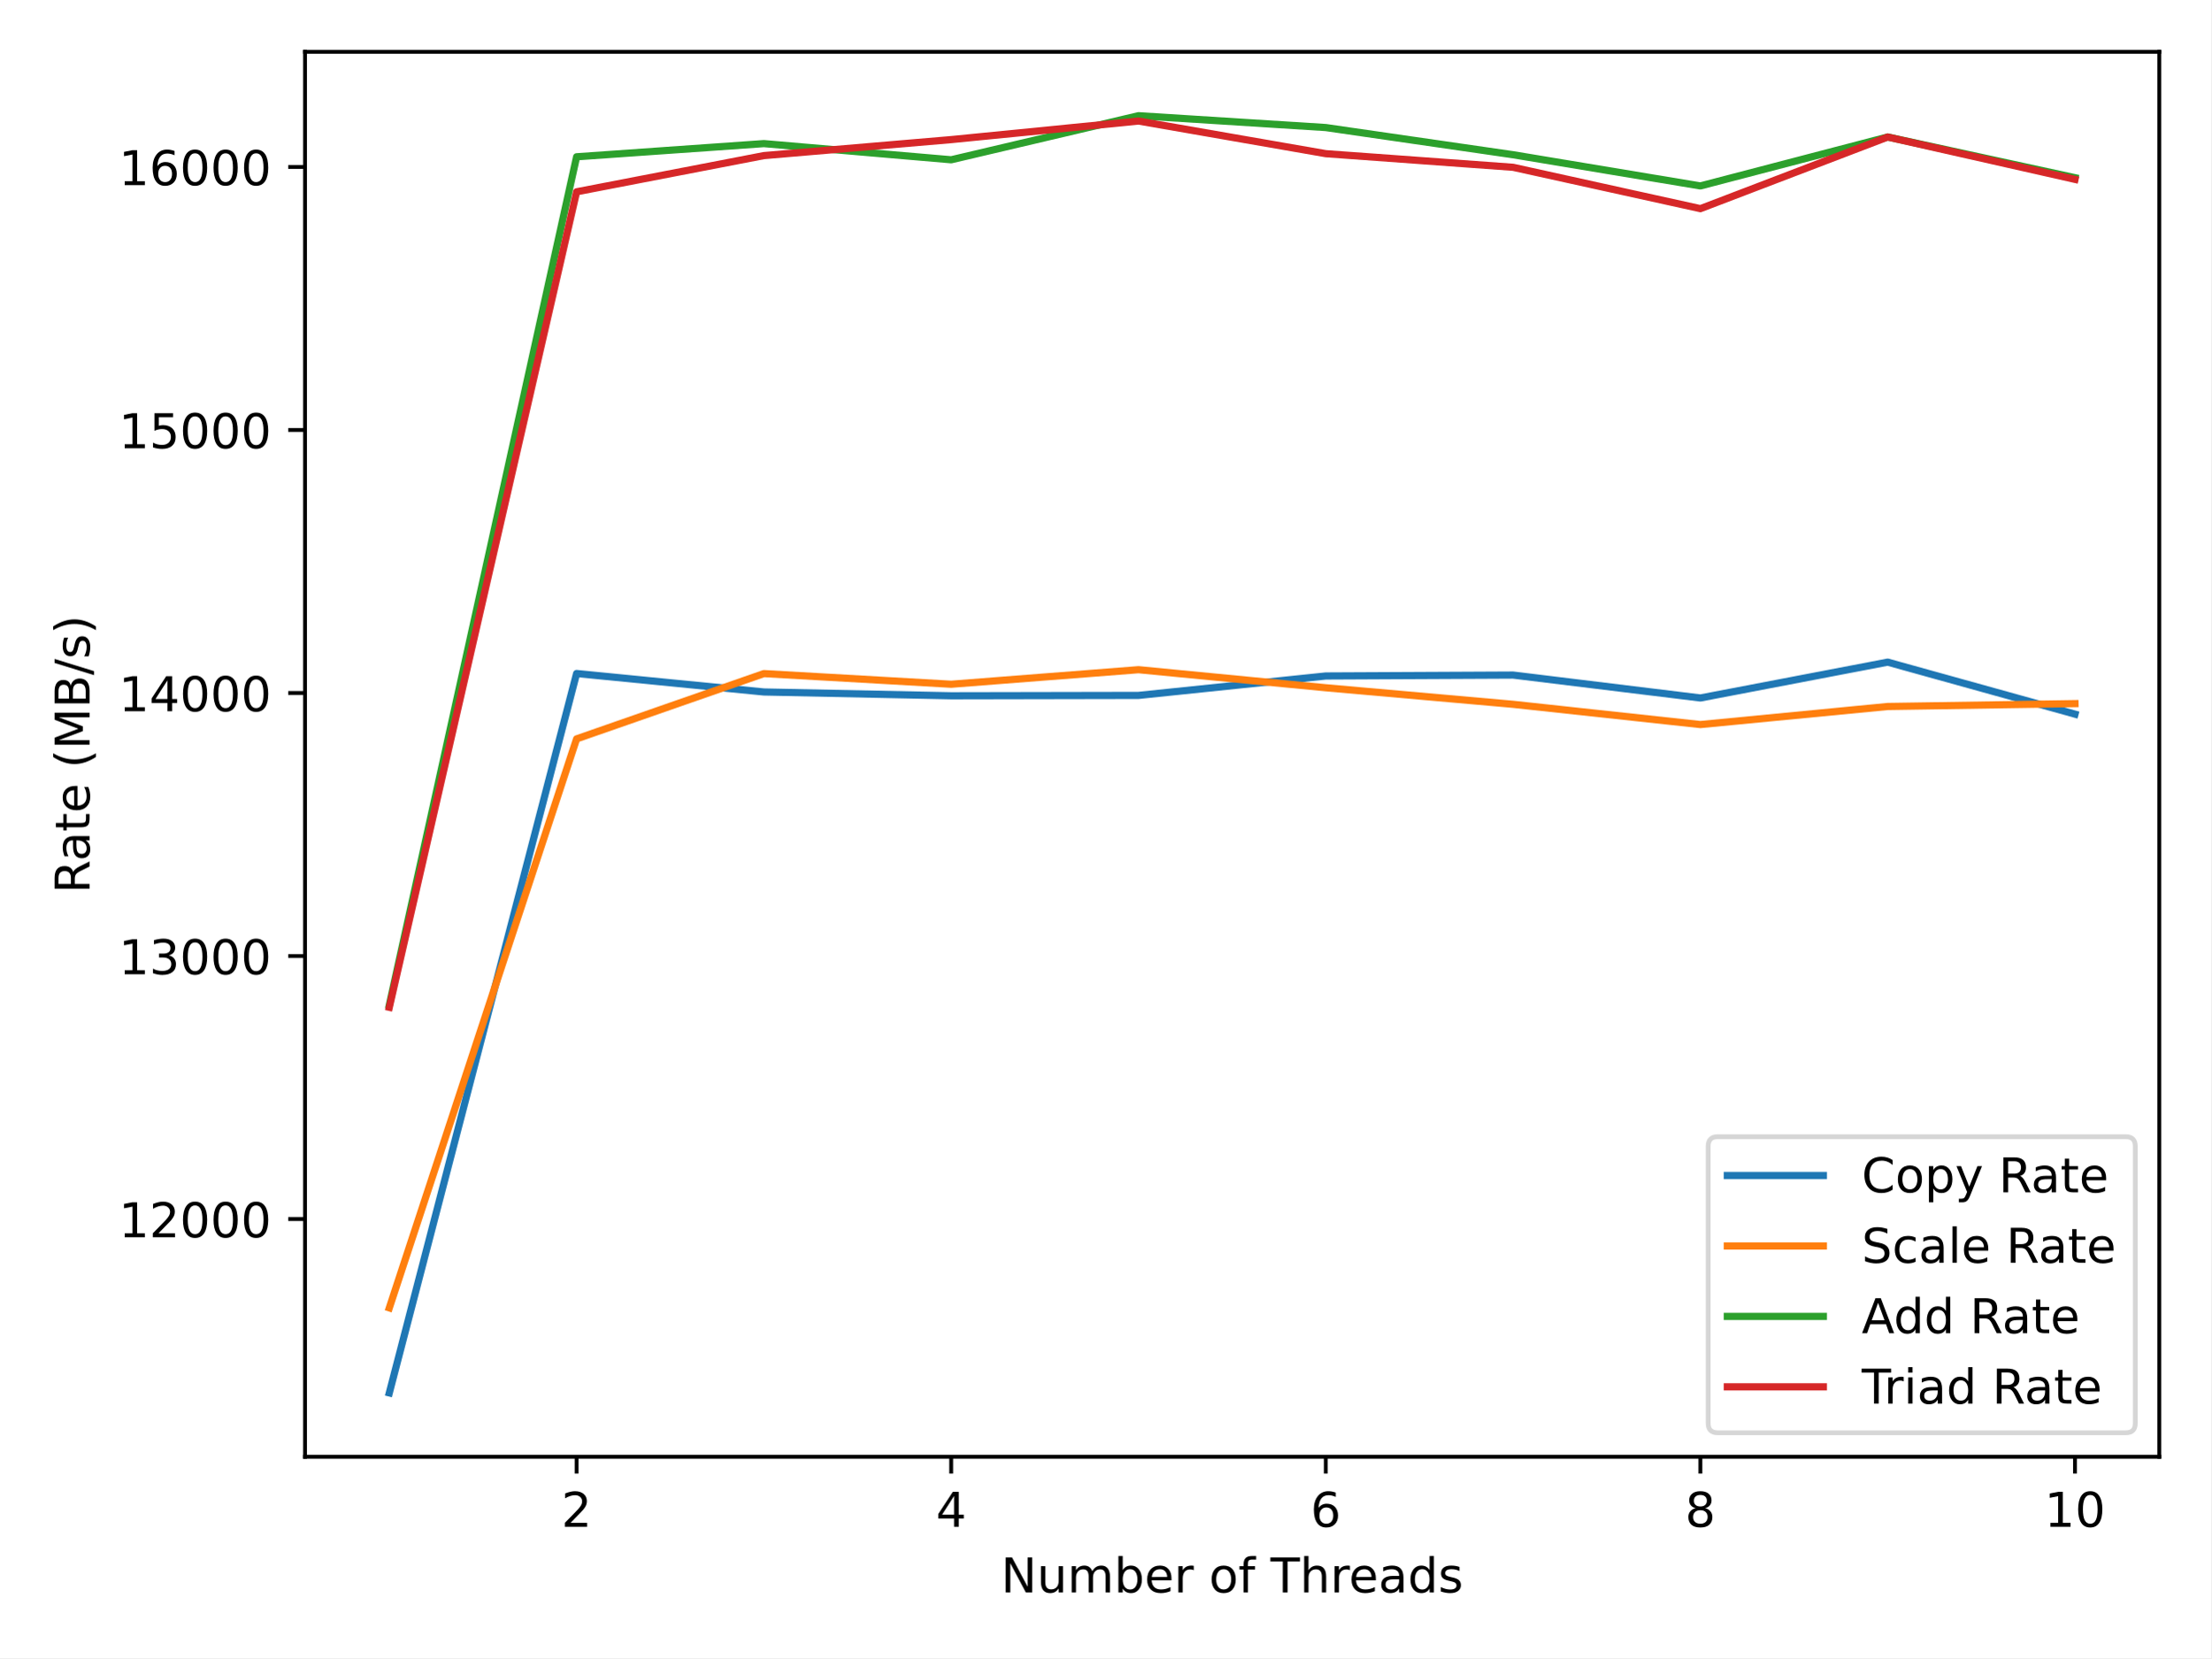
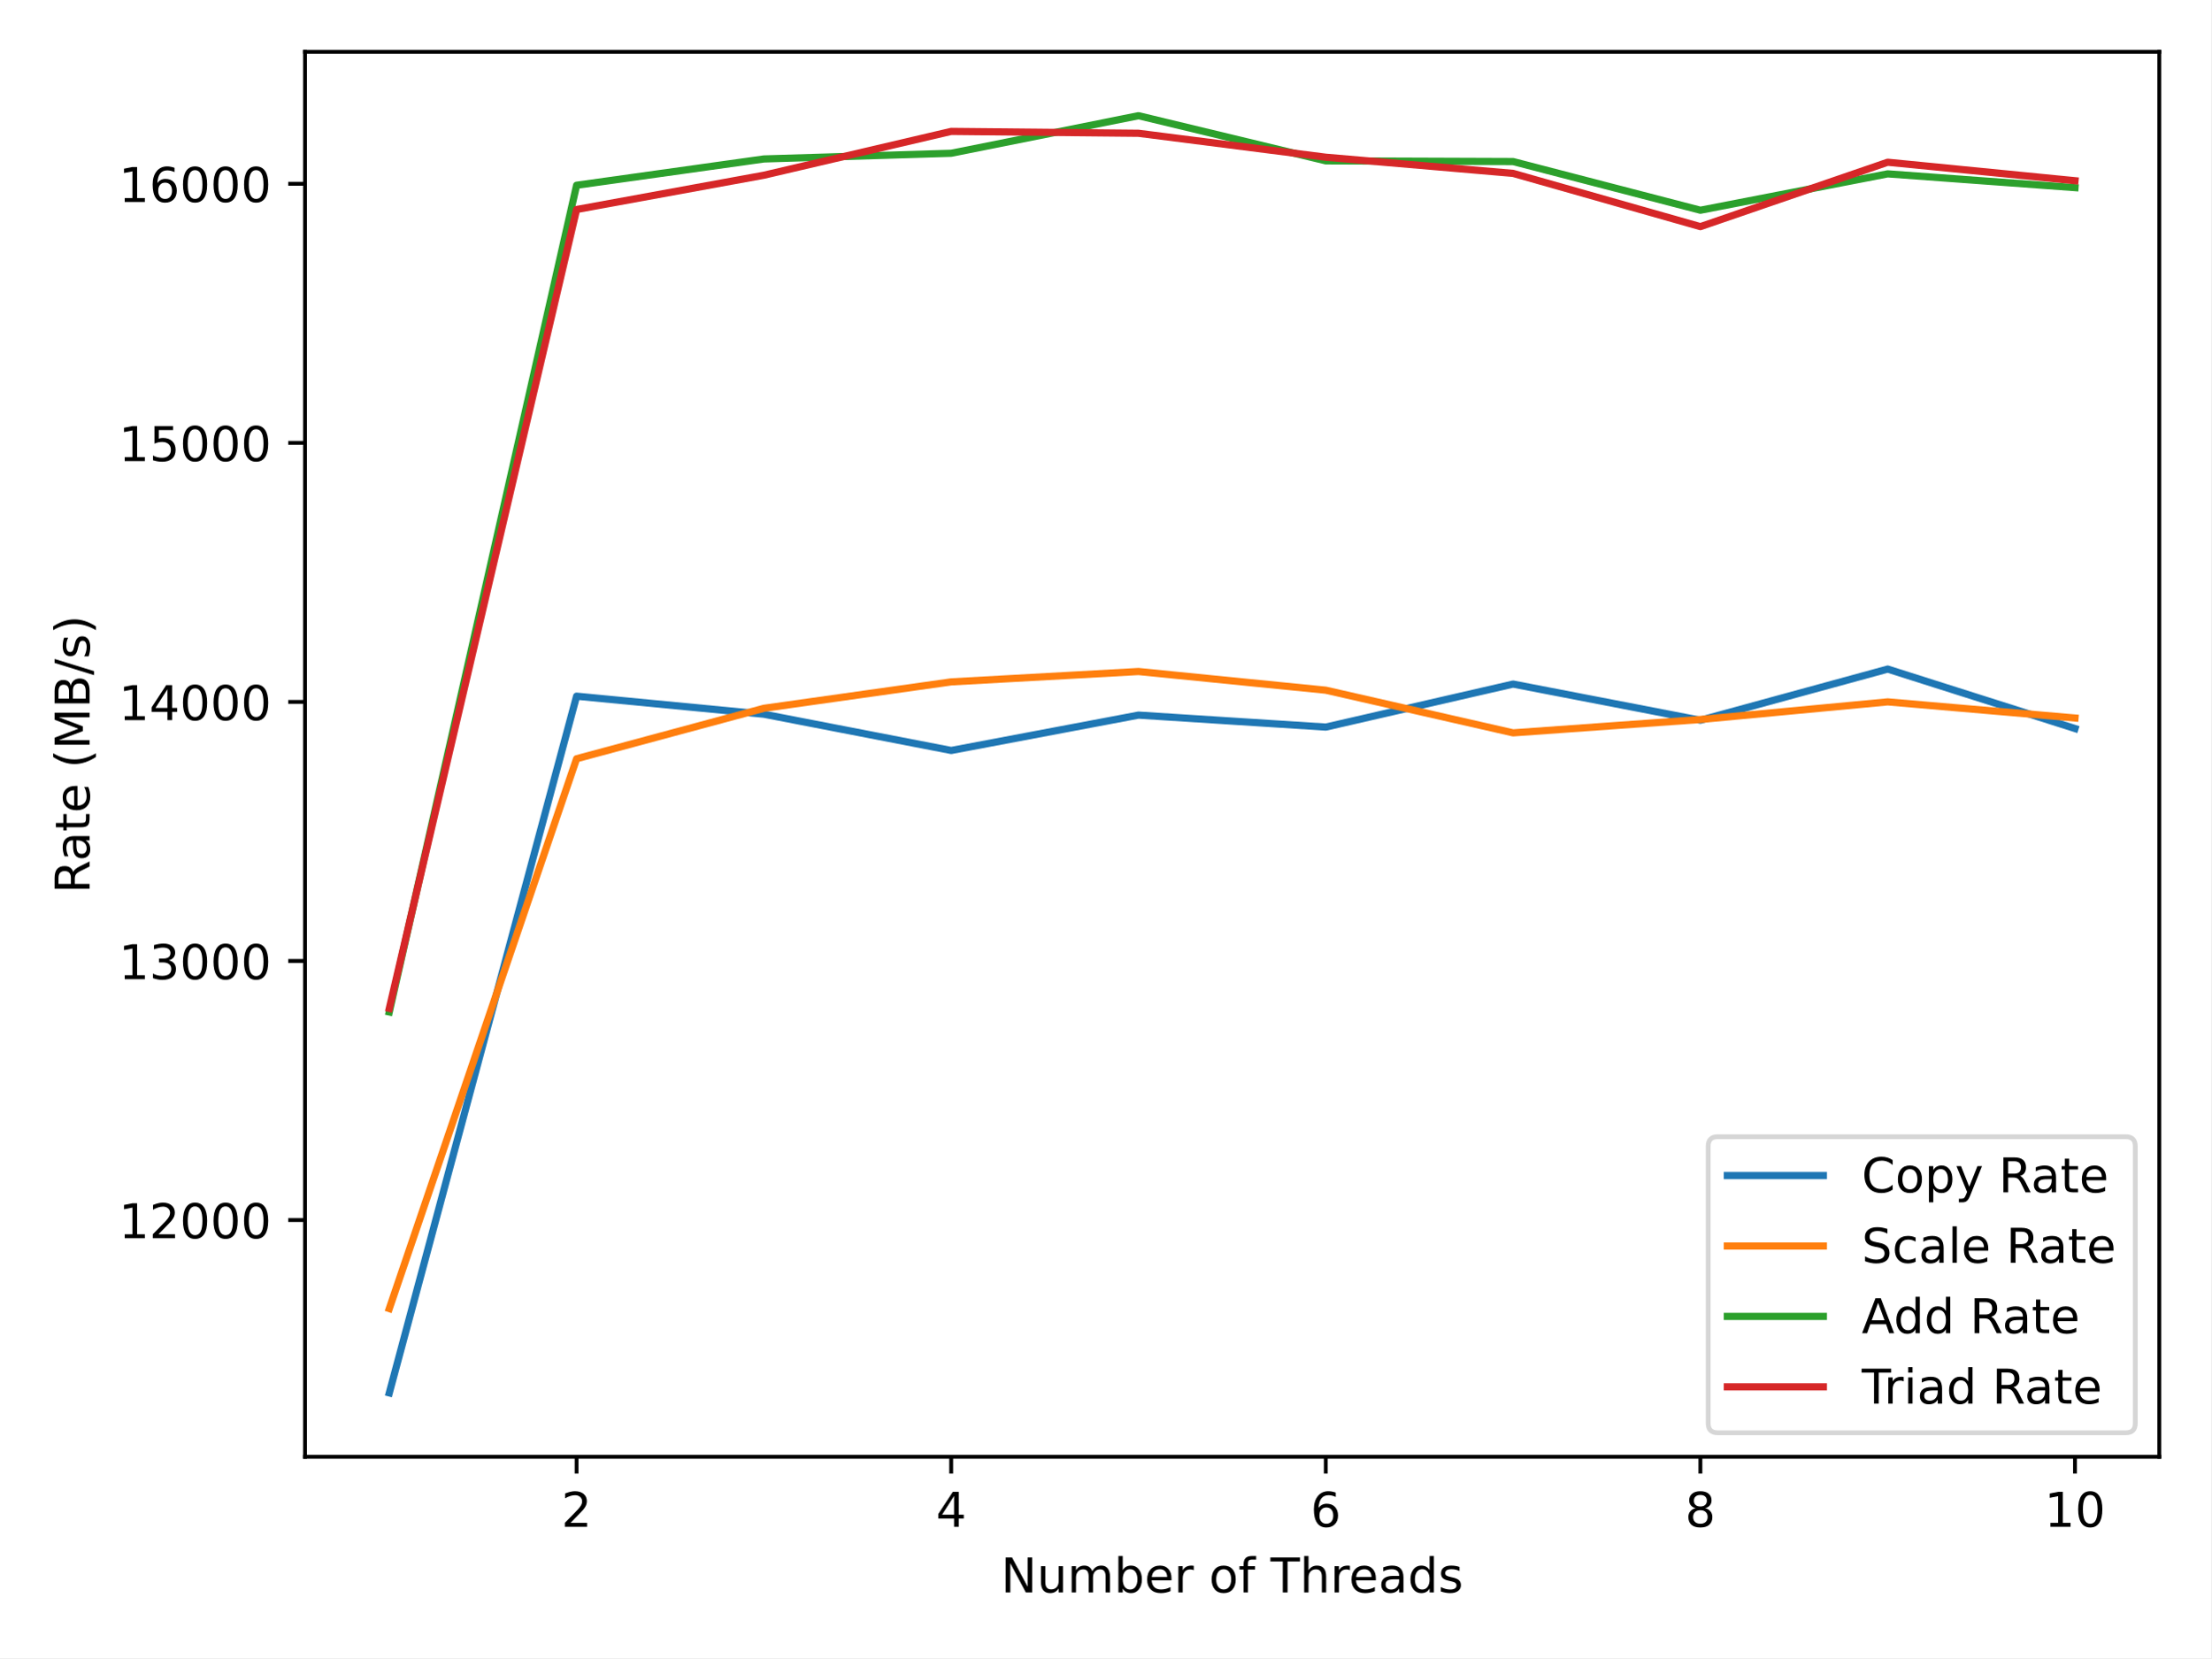
<svg xmlns="http://www.w3.org/2000/svg" xmlns:xlink="http://www.w3.org/1999/xlink" height="345.6pt" version="1.1" viewBox="0 0 460.8 345.6" width="460.8pt">
  <defs>
    <style type="text/css">*{stroke-linecap:butt;stroke-linejoin:round;}</style>
  </defs>
  <g id="figure_1">
    <g id="patch_1">
      <path d="M 0 345.6  L 460.8 345.6  L 460.8 0  L 0 0  z " style="fill:#ffffff;" />
    </g>
    <g id="axes_1">
      <g id="patch_2">
        <path d="M 63.56 303.64  L 450 303.64  L 450 10.8  L 63.56 10.8  z " style="fill:#ffffff;" />
      </g>
      <g id="matplotlib.axis_1">
        <g id="xtick_1">
          <g id="line2d_1">
            <defs>
-               <path d="M 0 0  L 0 3.5  " id="m9f5861e123" style="stroke:#000000;stroke-width:0.8;" />
-             </defs>
-             <g>
-               <use style="stroke:#000000;stroke-width:0.8;" x="120.16" xlink:href="#m9f5861e123" y="303.64" />
+               <path d="M 0 0  L 0 3.5  " id="maad7ff7061" style="stroke:#000000;stroke-width:0.8;" />
+             </defs>
+             <g>
+               <use style="stroke:#000000;stroke-width:0.8;" x="120.16" xlink:href="#maad7ff7061" y="303.64" />
            </g>
          </g>
          <g id="text_1">
            <g transform="translate(116.9785 318.2384)scale(0.1 -0.1)">
              <defs>
                <path d="M 19.188 8.297  L 53.609 8.297  L 53.609 0  L 7.328 0  L 7.328 8.297  Q 12.938 14.109 22.625 23.891  Q 32.328 33.688 34.812 36.531  Q 39.547 41.844 41.422 45.531  Q 43.312 49.219 43.312 52.781  Q 43.312 58.594 39.234 62.25  Q 35.156 65.922 28.609 65.922  Q 23.969 65.922 18.812 64.312  Q 13.672 62.703 7.812 59.422  L 7.812 69.391  Q 13.766 71.781 18.938 73  Q 24.125 74.219 28.422 74.219  Q 39.75 74.219 46.484 68.547  Q 53.219 62.891 53.219 53.422  Q 53.219 48.922 51.531 44.891  Q 49.859 40.875 45.406 35.406  Q 44.188 33.984 37.641 27.219  Q 31.109 20.453 19.188 8.297  z " id="DejaVuSans-50" />
              </defs>
              <use xlink:href="#DejaVuSans-50" />
            </g>
          </g>
        </g>
        <g id="xtick_2">
          <g id="line2d_2">
            <g>
-               <use style="stroke:#000000;stroke-width:0.8;" x="198.228" xlink:href="#m9f5861e123" y="303.64" />
+               <use style="stroke:#000000;stroke-width:0.8;" x="198.228" xlink:href="#maad7ff7061" y="303.64" />
            </g>
          </g>
          <g id="text_2">
            <g transform="translate(195.0472 318.2384)scale(0.1 -0.1)">
              <defs>
                <path d="M 37.797 64.312  L 12.891 25.391  L 37.797 25.391  z M 35.203 72.906  L 47.609 72.906  L 47.609 25.391  L 58.016 25.391  L 58.016 17.188  L 47.609 17.188  L 47.609 0  L 37.797 0  L 37.797 17.188  L 4.891 17.188  L 4.891 26.703  z " id="DejaVuSans-52" />
              </defs>
              <use xlink:href="#DejaVuSans-52" />
            </g>
          </g>
        </g>
        <g id="xtick_3">
          <g id="line2d_3">
            <g>
-               <use style="stroke:#000000;stroke-width:0.8;" x="276.297" xlink:href="#m9f5861e123" y="303.64" />
+               <use style="stroke:#000000;stroke-width:0.8;" x="276.297" xlink:href="#maad7ff7061" y="303.64" />
            </g>
          </g>
          <g id="text_3">
            <g transform="translate(273.1159 318.2384)scale(0.1 -0.1)">
              <defs>
                <path d="M 33.016 40.375  Q 26.375 40.375 22.484 35.828  Q 18.609 31.297 18.609 23.391  Q 18.609 15.531 22.484 10.953  Q 26.375 6.391 33.016 6.391  Q 39.656 6.391 43.531 10.953  Q 47.406 15.531 47.406 23.391  Q 47.406 31.297 43.531 35.828  Q 39.656 40.375 33.016 40.375  z M 52.594 71.297  L 52.594 62.312  Q 48.875 64.062 45.094 64.984  Q 41.312 65.922 37.594 65.922  Q 27.828 65.922 22.672 59.328  Q 17.531 52.734 16.797 39.406  Q 19.672 43.656 24.016 45.922  Q 28.375 48.188 33.594 48.188  Q 44.578 48.188 50.953 41.516  Q 57.328 34.859 57.328 23.391  Q 57.328 12.156 50.688 5.359  Q 44.047 -1.422 33.016 -1.422  Q 20.359 -1.422 13.672 8.266  Q 6.984 17.969 6.984 36.375  Q 6.984 53.656 15.188 63.938  Q 23.391 74.219 37.203 74.219  Q 40.922 74.219 44.703 73.484  Q 48.484 72.75 52.594 71.297  z " id="DejaVuSans-54" />
              </defs>
              <use xlink:href="#DejaVuSans-54" />
            </g>
          </g>
        </g>
        <g id="xtick_4">
          <g id="line2d_4">
            <g>
-               <use style="stroke:#000000;stroke-width:0.8;" x="354.366" xlink:href="#m9f5861e123" y="303.64" />
+               <use style="stroke:#000000;stroke-width:0.8;" x="354.366" xlink:href="#maad7ff7061" y="303.64" />
            </g>
          </g>
          <g id="text_4">
            <g transform="translate(351.1846 318.2384)scale(0.1 -0.1)">
              <defs>
                <path d="M 31.781 34.625  Q 24.75 34.625 20.719 30.859  Q 16.703 27.094 16.703 20.516  Q 16.703 13.922 20.719 10.156  Q 24.75 6.391 31.781 6.391  Q 38.812 6.391 42.859 10.172  Q 46.922 13.969 46.922 20.516  Q 46.922 27.094 42.891 30.859  Q 38.875 34.625 31.781 34.625  z M 21.922 38.812  Q 15.578 40.375 12.031 44.719  Q 8.5 49.078 8.5 55.328  Q 8.5 64.062 14.719 69.141  Q 20.953 74.219 31.781 74.219  Q 42.672 74.219 48.875 69.141  Q 55.078 64.062 55.078 55.328  Q 55.078 49.078 51.531 44.719  Q 48 40.375 41.703 38.812  Q 48.828 37.156 52.797 32.312  Q 56.781 27.484 56.781 20.516  Q 56.781 9.906 50.312 4.234  Q 43.844 -1.422 31.781 -1.422  Q 19.734 -1.422 13.25 4.234  Q 6.781 9.906 6.781 20.516  Q 6.781 27.484 10.781 32.312  Q 14.797 37.156 21.922 38.812  z M 18.312 54.391  Q 18.312 48.734 21.844 45.562  Q 25.391 42.391 31.781 42.391  Q 38.141 42.391 41.719 45.562  Q 45.312 48.734 45.312 54.391  Q 45.312 60.062 41.719 63.234  Q 38.141 66.406 31.781 66.406  Q 25.391 66.406 21.844 63.234  Q 18.312 60.062 18.312 54.391  z " id="DejaVuSans-56" />
              </defs>
              <use xlink:href="#DejaVuSans-56" />
            </g>
          </g>
        </g>
        <g id="xtick_5">
          <g id="line2d_5">
            <g>
-               <use style="stroke:#000000;stroke-width:0.8;" x="432.435" xlink:href="#m9f5861e123" y="303.64" />
+               <use style="stroke:#000000;stroke-width:0.8;" x="432.435" xlink:href="#maad7ff7061" y="303.64" />
            </g>
          </g>
          <g id="text_5">
            <g transform="translate(426.072 318.2384)scale(0.1 -0.1)">
              <defs>
                <path d="M 12.406 8.297  L 28.516 8.297  L 28.516 63.922  L 10.984 60.406  L 10.984 69.391  L 28.422 72.906  L 38.281 72.906  L 38.281 8.297  L 54.391 8.297  L 54.391 0  L 12.406 0  z " id="DejaVuSans-49" />
                <path d="M 31.781 66.406  Q 24.172 66.406 20.328 58.906  Q 16.5 51.422 16.5 36.375  Q 16.5 21.391 20.328 13.891  Q 24.172 6.391 31.781 6.391  Q 39.453 6.391 43.281 13.891  Q 47.125 21.391 47.125 36.375  Q 47.125 51.422 43.281 58.906  Q 39.453 66.406 31.781 66.406  z M 31.781 74.219  Q 44.047 74.219 50.516 64.516  Q 56.984 54.828 56.984 36.375  Q 56.984 17.969 50.516 8.266  Q 44.047 -1.422 31.781 -1.422  Q 19.531 -1.422 13.062 8.266  Q 6.594 17.969 6.594 36.375  Q 6.594 54.828 13.062 64.516  Q 19.531 74.219 31.781 74.219  z " id="DejaVuSans-48" />
              </defs>
              <use xlink:href="#DejaVuSans-49" />
              <use x="63.623" xlink:href="#DejaVuSans-48" />
            </g>
          </g>
        </g>
        <g id="text_6">
          <g transform="translate(208.6113 331.9166)scale(0.1 -0.1)">
            <defs>
              <path d="M 9.812 72.906  L 23.094 72.906  L 55.422 11.922  L 55.422 72.906  L 64.984 72.906  L 64.984 0  L 51.703 0  L 19.391 60.984  L 19.391 0  L 9.812 0  z " id="DejaVuSans-78" />
              <path d="M 8.5 21.578  L 8.5 54.688  L 17.484 54.688  L 17.484 21.922  Q 17.484 14.156 20.5 10.266  Q 23.531 6.391 29.594 6.391  Q 36.859 6.391 41.078 11.031  Q 45.312 15.672 45.312 23.688  L 45.312 54.688  L 54.297 54.688  L 54.297 0  L 45.312 0  L 45.312 8.406  Q 42.047 3.422 37.719 1  Q 33.406 -1.422 27.688 -1.422  Q 18.266 -1.422 13.375 4.438  Q 8.5 10.297 8.5 21.578  z M 31.109 56  z " id="DejaVuSans-117" />
              <path d="M 52 44.188  Q 55.375 50.25 60.062 53.125  Q 64.75 56 71.094 56  Q 79.641 56 84.281 50.016  Q 88.922 44.047 88.922 33.016  L 88.922 0  L 79.891 0  L 79.891 32.719  Q 79.891 40.578 77.094 44.375  Q 74.312 48.188 68.609 48.188  Q 61.625 48.188 57.562 43.547  Q 53.516 38.922 53.516 30.906  L 53.516 0  L 44.484 0  L 44.484 32.719  Q 44.484 40.625 41.703 44.406  Q 38.922 48.188 33.109 48.188  Q 26.219 48.188 22.156 43.531  Q 18.109 38.875 18.109 30.906  L 18.109 0  L 9.078 0  L 9.078 54.688  L 18.109 54.688  L 18.109 46.188  Q 21.188 51.219 25.484 53.609  Q 29.781 56 35.688 56  Q 41.656 56 45.828 52.969  Q 50 49.953 52 44.188  z " id="DejaVuSans-109" />
              <path d="M 48.688 27.297  Q 48.688 37.203 44.609 42.844  Q 40.531 48.484 33.406 48.484  Q 26.266 48.484 22.188 42.844  Q 18.109 37.203 18.109 27.297  Q 18.109 17.391 22.188 11.75  Q 26.266 6.109 33.406 6.109  Q 40.531 6.109 44.609 11.75  Q 48.688 17.391 48.688 27.297  z M 18.109 46.391  Q 20.953 51.266 25.266 53.625  Q 29.594 56 35.594 56  Q 45.562 56 51.781 48.094  Q 58.016 40.188 58.016 27.297  Q 58.016 14.406 51.781 6.484  Q 45.562 -1.422 35.594 -1.422  Q 29.594 -1.422 25.266 0.953  Q 20.953 3.328 18.109 8.203  L 18.109 0  L 9.078 0  L 9.078 75.984  L 18.109 75.984  z " id="DejaVuSans-98" />
              <path d="M 56.203 29.594  L 56.203 25.203  L 14.891 25.203  Q 15.484 15.922 20.484 11.062  Q 25.484 6.203 34.422 6.203  Q 39.594 6.203 44.453 7.469  Q 49.312 8.734 54.109 11.281  L 54.109 2.781  Q 49.266 0.734 44.188 -0.344  Q 39.109 -1.422 33.891 -1.422  Q 20.797 -1.422 13.156 6.188  Q 5.516 13.812 5.516 26.812  Q 5.516 40.234 12.766 48.109  Q 20.016 56 32.328 56  Q 43.359 56 49.781 48.891  Q 56.203 41.797 56.203 29.594  z M 47.219 32.234  Q 47.125 39.594 43.094 43.984  Q 39.062 48.391 32.422 48.391  Q 24.906 48.391 20.391 44.141  Q 15.875 39.891 15.188 32.172  z " id="DejaVuSans-101" />
              <path d="M 41.109 46.297  Q 39.594 47.172 37.812 47.578  Q 36.031 48 33.891 48  Q 26.266 48 22.188 43.047  Q 18.109 38.094 18.109 28.812  L 18.109 0  L 9.078 0  L 9.078 54.688  L 18.109 54.688  L 18.109 46.188  Q 20.953 51.172 25.484 53.578  Q 30.031 56 36.531 56  Q 37.453 56 38.578 55.875  Q 39.703 55.766 41.062 55.516  z " id="DejaVuSans-114" />
              <path id="DejaVuSans-32" />
              <path d="M 30.609 48.391  Q 23.391 48.391 19.188 42.75  Q 14.984 37.109 14.984 27.297  Q 14.984 17.484 19.156 11.844  Q 23.344 6.203 30.609 6.203  Q 37.797 6.203 41.984 11.859  Q 46.188 17.531 46.188 27.297  Q 46.188 37.016 41.984 42.703  Q 37.797 48.391 30.609 48.391  z M 30.609 56  Q 42.328 56 49.016 48.375  Q 55.719 40.766 55.719 27.297  Q 55.719 13.875 49.016 6.219  Q 42.328 -1.422 30.609 -1.422  Q 18.844 -1.422 12.172 6.219  Q 5.516 13.875 5.516 27.297  Q 5.516 40.766 12.172 48.375  Q 18.844 56 30.609 56  z " id="DejaVuSans-111" />
              <path d="M 37.109 75.984  L 37.109 68.5  L 28.516 68.5  Q 23.688 68.5 21.797 66.547  Q 19.922 64.594 19.922 59.516  L 19.922 54.688  L 34.719 54.688  L 34.719 47.703  L 19.922 47.703  L 19.922 0  L 10.891 0  L 10.891 47.703  L 2.297 47.703  L 2.297 54.688  L 10.891 54.688  L 10.891 58.5  Q 10.891 67.625 15.141 71.797  Q 19.391 75.984 28.609 75.984  z " id="DejaVuSans-102" />
              <path d="M -0.297 72.906  L 61.375 72.906  L 61.375 64.594  L 35.5 64.594  L 35.5 0  L 25.594 0  L 25.594 64.594  L -0.297 64.594  z " id="DejaVuSans-84" />
              <path d="M 54.891 33.016  L 54.891 0  L 45.906 0  L 45.906 32.719  Q 45.906 40.484 42.875 44.328  Q 39.844 48.188 33.797 48.188  Q 26.516 48.188 22.312 43.547  Q 18.109 38.922 18.109 30.906  L 18.109 0  L 9.078 0  L 9.078 75.984  L 18.109 75.984  L 18.109 46.188  Q 21.344 51.125 25.703 53.562  Q 30.078 56 35.797 56  Q 45.219 56 50.047 50.172  Q 54.891 44.344 54.891 33.016  z " id="DejaVuSans-104" />
              <path d="M 34.281 27.484  Q 23.391 27.484 19.188 25  Q 14.984 22.516 14.984 16.5  Q 14.984 11.719 18.141 8.906  Q 21.297 6.109 26.703 6.109  Q 34.188 6.109 38.703 11.406  Q 43.219 16.703 43.219 25.484  L 43.219 27.484  z M 52.203 31.203  L 52.203 0  L 43.219 0  L 43.219 8.297  Q 40.141 3.328 35.547 0.953  Q 30.953 -1.422 24.312 -1.422  Q 15.922 -1.422 10.953 3.297  Q 6 8.016 6 15.922  Q 6 25.141 12.172 29.828  Q 18.359 34.516 30.609 34.516  L 43.219 34.516  L 43.219 35.406  Q 43.219 41.609 39.141 45  Q 35.062 48.391 27.688 48.391  Q 23 48.391 18.547 47.266  Q 14.109 46.141 10.016 43.891  L 10.016 52.203  Q 14.938 54.109 19.578 55.047  Q 24.219 56 28.609 56  Q 40.484 56 46.344 49.844  Q 52.203 43.703 52.203 31.203  z " id="DejaVuSans-97" />
              <path d="M 45.406 46.391  L 45.406 75.984  L 54.391 75.984  L 54.391 0  L 45.406 0  L 45.406 8.203  Q 42.578 3.328 38.25 0.953  Q 33.938 -1.422 27.875 -1.422  Q 17.969 -1.422 11.734 6.484  Q 5.516 14.406 5.516 27.297  Q 5.516 40.188 11.734 48.094  Q 17.969 56 27.875 56  Q 33.938 56 38.25 53.625  Q 42.578 51.266 45.406 46.391  z M 14.797 27.297  Q 14.797 17.391 18.875 11.75  Q 22.953 6.109 30.078 6.109  Q 37.203 6.109 41.297 11.75  Q 45.406 17.391 45.406 27.297  Q 45.406 37.203 41.297 42.844  Q 37.203 48.484 30.078 48.484  Q 22.953 48.484 18.875 42.844  Q 14.797 37.203 14.797 27.297  z " id="DejaVuSans-100" />
              <path d="M 44.281 53.078  L 44.281 44.578  Q 40.484 46.531 36.375 47.5  Q 32.281 48.484 27.875 48.484  Q 21.188 48.484 17.844 46.438  Q 14.5 44.391 14.5 40.281  Q 14.5 37.156 16.891 35.375  Q 19.281 33.594 26.516 31.984  L 29.594 31.297  Q 39.156 29.25 43.188 25.516  Q 47.219 21.781 47.219 15.094  Q 47.219 7.469 41.188 3.016  Q 35.156 -1.422 24.609 -1.422  Q 20.219 -1.422 15.453 -0.562  Q 10.688 0.297 5.422 2  L 5.422 11.281  Q 10.406 8.688 15.234 7.391  Q 20.062 6.109 24.812 6.109  Q 31.156 6.109 34.562 8.281  Q 37.984 10.453 37.984 14.406  Q 37.984 18.062 35.516 20.016  Q 33.062 21.969 24.703 23.781  L 21.578 24.516  Q 13.234 26.266 9.516 29.906  Q 5.812 33.547 5.812 39.891  Q 5.812 47.609 11.281 51.797  Q 16.75 56 26.812 56  Q 31.781 56 36.172 55.266  Q 40.578 54.547 44.281 53.078  z " id="DejaVuSans-115" />
            </defs>
            <use xlink:href="#DejaVuSans-78" />
            <use x="74.805" xlink:href="#DejaVuSans-117" />
            <use x="138.184" xlink:href="#DejaVuSans-109" />
            <use x="235.596" xlink:href="#DejaVuSans-98" />
            <use x="299.072" xlink:href="#DejaVuSans-101" />
            <use x="360.596" xlink:href="#DejaVuSans-114" />
            <use x="401.709" xlink:href="#DejaVuSans-32" />
            <use x="433.496" xlink:href="#DejaVuSans-111" />
            <use x="494.678" xlink:href="#DejaVuSans-102" />
            <use x="529.883" xlink:href="#DejaVuSans-32" />
            <use x="561.67" xlink:href="#DejaVuSans-84" />
            <use x="622.754" xlink:href="#DejaVuSans-104" />
            <use x="686.133" xlink:href="#DejaVuSans-114" />
            <use x="724.996" xlink:href="#DejaVuSans-101" />
            <use x="786.52" xlink:href="#DejaVuSans-97" />
            <use x="847.799" xlink:href="#DejaVuSans-100" />
            <use x="911.275" xlink:href="#DejaVuSans-115" />
          </g>
        </g>
      </g>
      <g id="matplotlib.axis_2">
        <g id="ytick_1">
          <g id="line2d_6">
            <defs>
-               <path d="M 0 0  L -3.5 0  " id="ma43a670fa4" style="stroke:#000000;stroke-width:0.8;" />
-             </defs>
-             <g>
-               <use style="stroke:#000000;stroke-width:0.8;" x="63.56" xlink:href="#ma43a670fa4" y="254.09" />
+               <path d="M 0 0  L -3.5 0  " id="mb2a6013c27" style="stroke:#000000;stroke-width:0.8;" />
+             </defs>
+             <g>
+               <use style="stroke:#000000;stroke-width:0.8;" x="63.56" xlink:href="#mb2a6013c27" y="254.291" />
            </g>
          </g>
          <g id="text_7">
-             <g transform="translate(24.7475 257.8891)scale(0.1 -0.1)">
+             <g transform="translate(24.7475 258.0904)scale(0.1 -0.1)">
              <use xlink:href="#DejaVuSans-49" />
              <use x="63.623" xlink:href="#DejaVuSans-50" />
              <use x="127.246" xlink:href="#DejaVuSans-48" />
              <use x="190.869" xlink:href="#DejaVuSans-48" />
              <use x="254.492" xlink:href="#DejaVuSans-48" />
            </g>
          </g>
        </g>
        <g id="ytick_2">
          <g id="line2d_7">
            <g>
-               <use style="stroke:#000000;stroke-width:0.8;" x="63.56" xlink:href="#ma43a670fa4" y="199.265" />
+               <use style="stroke:#000000;stroke-width:0.8;" x="63.56" xlink:href="#mb2a6013c27" y="200.294" />
            </g>
          </g>
          <g id="text_8">
-             <g transform="translate(24.7475 203.0643)scale(0.1 -0.1)">
+             <g transform="translate(24.7475 204.093)scale(0.1 -0.1)">
              <defs>
                <path d="M 40.578 39.312  Q 47.656 37.797 51.625 33  Q 55.609 28.219 55.609 21.188  Q 55.609 10.406 48.188 4.484  Q 40.766 -1.422 27.094 -1.422  Q 22.516 -1.422 17.656 -0.516  Q 12.797 0.391 7.625 2.203  L 7.625 11.719  Q 11.719 9.328 16.594 8.109  Q 21.484 6.891 26.812 6.891  Q 36.078 6.891 40.938 10.547  Q 45.797 14.203 45.797 21.188  Q 45.797 27.641 41.281 31.266  Q 36.766 34.906 28.719 34.906  L 20.219 34.906  L 20.219 43.016  L 29.109 43.016  Q 36.375 43.016 40.234 45.922  Q 44.094 48.828 44.094 54.297  Q 44.094 59.906 40.109 62.906  Q 36.141 65.922 28.719 65.922  Q 24.656 65.922 20.016 65.031  Q 15.375 64.156 9.812 62.312  L 9.812 71.094  Q 15.438 72.656 20.344 73.438  Q 25.25 74.219 29.594 74.219  Q 40.828 74.219 47.359 69.109  Q 53.906 64.016 53.906 55.328  Q 53.906 49.266 50.438 45.094  Q 46.969 40.922 40.578 39.312  z " id="DejaVuSans-51" />
              </defs>
              <use xlink:href="#DejaVuSans-49" />
              <use x="63.623" xlink:href="#DejaVuSans-51" />
              <use x="127.246" xlink:href="#DejaVuSans-48" />
              <use x="190.869" xlink:href="#DejaVuSans-48" />
              <use x="254.492" xlink:href="#DejaVuSans-48" />
            </g>
          </g>
        </g>
        <g id="ytick_3">
          <g id="line2d_8">
            <g>
-               <use style="stroke:#000000;stroke-width:0.8;" x="63.56" xlink:href="#ma43a670fa4" y="144.44" />
+               <use style="stroke:#000000;stroke-width:0.8;" x="63.56" xlink:href="#mb2a6013c27" y="146.296" />
            </g>
          </g>
          <g id="text_9">
-             <g transform="translate(24.7475 148.2396)scale(0.1 -0.1)">
+             <g transform="translate(24.7475 150.0955)scale(0.1 -0.1)">
              <use xlink:href="#DejaVuSans-49" />
              <use x="63.623" xlink:href="#DejaVuSans-52" />
              <use x="127.246" xlink:href="#DejaVuSans-48" />
              <use x="190.869" xlink:href="#DejaVuSans-48" />
              <use x="254.492" xlink:href="#DejaVuSans-48" />
            </g>
          </g>
        </g>
        <g id="ytick_4">
          <g id="line2d_9">
            <g>
-               <use style="stroke:#000000;stroke-width:0.8;" x="63.56" xlink:href="#ma43a670fa4" y="89.616" />
+               <use style="stroke:#000000;stroke-width:0.8;" x="63.56" xlink:href="#mb2a6013c27" y="92.299" />
            </g>
          </g>
          <g id="text_10">
-             <g transform="translate(24.7475 93.41478)scale(0.1 -0.1)">
+             <g transform="translate(24.7475 96.0981)scale(0.1 -0.1)">
              <defs>
                <path d="M 10.797 72.906  L 49.516 72.906  L 49.516 64.594  L 19.828 64.594  L 19.828 46.734  Q 21.969 47.469 24.109 47.828  Q 26.266 48.188 28.422 48.188  Q 40.625 48.188 47.75 41.5  Q 54.891 34.812 54.891 23.391  Q 54.891 11.625 47.562 5.094  Q 40.234 -1.422 26.906 -1.422  Q 22.312 -1.422 17.547 -0.641  Q 12.797 0.141 7.719 1.703  L 7.719 11.625  Q 12.109 9.234 16.797 8.062  Q 21.484 6.891 26.703 6.891  Q 35.156 6.891 40.078 11.328  Q 45.016 15.766 45.016 23.391  Q 45.016 31 40.078 35.438  Q 35.156 39.891 26.703 39.891  Q 22.75 39.891 18.812 39.016  Q 14.891 38.141 10.797 36.281  z " id="DejaVuSans-53" />
              </defs>
              <use xlink:href="#DejaVuSans-49" />
              <use x="63.623" xlink:href="#DejaVuSans-53" />
              <use x="127.246" xlink:href="#DejaVuSans-48" />
              <use x="190.869" xlink:href="#DejaVuSans-48" />
              <use x="254.492" xlink:href="#DejaVuSans-48" />
            </g>
          </g>
        </g>
        <g id="ytick_5">
          <g id="line2d_10">
            <g>
-               <use style="stroke:#000000;stroke-width:0.8;" x="63.56" xlink:href="#ma43a670fa4" y="34.791" />
+               <use style="stroke:#000000;stroke-width:0.8;" x="63.56" xlink:href="#mb2a6013c27" y="38.301" />
            </g>
          </g>
          <g id="text_11">
-             <g transform="translate(24.7475 38.59)scale(0.1 -0.1)">
+             <g transform="translate(24.7475 42.10066)scale(0.1 -0.1)">
              <use xlink:href="#DejaVuSans-49" />
              <use x="63.623" xlink:href="#DejaVuSans-54" />
              <use x="127.246" xlink:href="#DejaVuSans-48" />
              <use x="190.869" xlink:href="#DejaVuSans-48" />
              <use x="254.492" xlink:href="#DejaVuSans-48" />
            </g>
          </g>
        </g>
        <g id="text_12">
          <g transform="translate(18.66781 186.2067)rotate(-90)scale(0.1 -0.1)">
            <defs>
              <path d="M 44.391 34.188  Q 47.562 33.109 50.562 29.594  Q 53.562 26.078 56.594 19.922  L 66.609 0  L 56 0  L 46.688 18.703  Q 43.062 26.031 39.672 28.422  Q 36.281 30.812 30.422 30.812  L 19.672 30.812  L 19.672 0  L 9.812 0  L 9.812 72.906  L 32.078 72.906  Q 44.578 72.906 50.734 67.672  Q 56.891 62.453 56.891 51.906  Q 56.891 45.016 53.688 40.469  Q 50.484 35.938 44.391 34.188  z M 19.672 64.797  L 19.672 38.922  L 32.078 38.922  Q 39.203 38.922 42.844 42.219  Q 46.484 45.516 46.484 51.906  Q 46.484 58.297 42.844 61.547  Q 39.203 64.797 32.078 64.797  z " id="DejaVuSans-82" />
              <path d="M 18.312 70.219  L 18.312 54.688  L 36.812 54.688  L 36.812 47.703  L 18.312 47.703  L 18.312 18.016  Q 18.312 11.328 20.141 9.422  Q 21.969 7.516 27.594 7.516  L 36.812 7.516  L 36.812 0  L 27.594 0  Q 17.188 0 13.234 3.875  Q 9.281 7.766 9.281 18.016  L 9.281 47.703  L 2.688 47.703  L 2.688 54.688  L 9.281 54.688  L 9.281 70.219  z " id="DejaVuSans-116" />
              <path d="M 31 75.875  Q 24.469 64.656 21.281 53.656  Q 18.109 42.672 18.109 31.391  Q 18.109 20.125 21.312 9.062  Q 24.516 -2 31 -13.188  L 23.188 -13.188  Q 15.875 -1.703 12.234 9.375  Q 8.594 20.453 8.594 31.391  Q 8.594 42.281 12.203 53.312  Q 15.828 64.359 23.188 75.875  z " id="DejaVuSans-40" />
              <path d="M 9.812 72.906  L 24.516 72.906  L 43.109 23.297  L 61.812 72.906  L 76.516 72.906  L 76.516 0  L 66.891 0  L 66.891 64.016  L 48.094 14.016  L 38.188 14.016  L 19.391 64.016  L 19.391 0  L 9.812 0  z " id="DejaVuSans-77" />
              <path d="M 19.672 34.812  L 19.672 8.109  L 35.5 8.109  Q 43.453 8.109 47.281 11.406  Q 51.125 14.703 51.125 21.484  Q 51.125 28.328 47.281 31.562  Q 43.453 34.812 35.5 34.812  z M 19.672 64.797  L 19.672 42.828  L 34.281 42.828  Q 41.5 42.828 45.031 45.531  Q 48.578 48.25 48.578 53.812  Q 48.578 59.328 45.031 62.062  Q 41.5 64.797 34.281 64.797  z M 9.812 72.906  L 35.016 72.906  Q 46.297 72.906 52.391 68.219  Q 58.5 63.531 58.5 54.891  Q 58.5 48.188 55.375 44.234  Q 52.25 40.281 46.188 39.312  Q 53.469 37.75 57.5 32.781  Q 61.531 27.828 61.531 20.406  Q 61.531 10.641 54.891 5.312  Q 48.25 0 35.984 0  L 9.812 0  z " id="DejaVuSans-66" />
              <path d="M 25.391 72.906  L 33.688 72.906  L 8.297 -9.281  L 0 -9.281  z " id="DejaVuSans-47" />
              <path d="M 8.016 75.875  L 15.828 75.875  Q 23.141 64.359 26.781 53.312  Q 30.422 42.281 30.422 31.391  Q 30.422 20.453 26.781 9.375  Q 23.141 -1.703 15.828 -13.188  L 8.016 -13.188  Q 14.5 -2 17.703 9.062  Q 20.906 20.125 20.906 31.391  Q 20.906 42.672 17.703 53.656  Q 14.5 64.656 8.016 75.875  z " id="DejaVuSans-41" />
            </defs>
            <use xlink:href="#DejaVuSans-82" />
            <use x="67.232" xlink:href="#DejaVuSans-97" />
            <use x="128.512" xlink:href="#DejaVuSans-116" />
            <use x="167.721" xlink:href="#DejaVuSans-101" />
            <use x="229.244" xlink:href="#DejaVuSans-32" />
            <use x="261.031" xlink:href="#DejaVuSans-40" />
            <use x="300.045" xlink:href="#DejaVuSans-77" />
            <use x="386.324" xlink:href="#DejaVuSans-66" />
            <use x="454.928" xlink:href="#DejaVuSans-47" />
            <use x="488.619" xlink:href="#DejaVuSans-115" />
            <use x="540.719" xlink:href="#DejaVuSans-41" />
          </g>
        </g>
      </g>
      <g id="line2d_11">
-         <path clip-path="url(#p7efbf3aa12)" d="M 81.125 290.329  L 120.16 140.378  L 159.194 144.227  L 198.228 145.021  L 237.263 144.945  L 276.297 140.893  L 315.332 140.701  L 354.366 145.477  L 393.4 138.009  L 432.435 148.848  " style="fill:none;stroke:#1f77b4;stroke-linecap:square;stroke-width:1.5;" />
+         <path clip-path="url(#p95416309d5)" d="M 81.125 290.329  L 120.16 145.103  L 159.194 148.861  L 198.228 156.421  L 237.263 149.05  L 276.297 151.545  L 315.332 142.581  L 354.366 150.119  L 393.4 139.455  L 432.435 151.847  " style="fill:none;stroke:#1f77b4;stroke-linecap:square;stroke-width:1.5;" />
      </g>
      <g id="line2d_12">
-         <path clip-path="url(#p7efbf3aa12)" d="M 81.125 272.61  L 120.16 154.002  L 159.194 140.394  L 198.228 142.615  L 237.263 139.583  L 276.297 143.349  L 315.332 146.798  L 354.366 151.019  L 393.4 147.253  L 432.435 146.655  " style="fill:none;stroke:#ff7f0e;stroke-linecap:square;stroke-width:1.5;" />
+         <path clip-path="url(#p95416309d5)" d="M 81.125 272.748  L 120.16 158.143  L 159.194 147.63  L 198.228 142.122  L 237.263 139.962  L 276.297 143.856  L 315.332 152.749  L 354.366 149.963  L 393.4 146.291  L 432.435 149.655  " style="fill:none;stroke:#ff7f0e;stroke-linecap:square;stroke-width:1.5;" />
      </g>
      <g id="line2d_13">
-         <path clip-path="url(#p7efbf3aa12)" d="M 81.125 209.49  L 120.16 32.675  L 159.194 29.928  L 198.228 33.3  L 237.263 24.111  L 276.297 26.584  L 315.332 32.247  L 354.366 38.749  L 393.4 28.546  L 432.435 37.033  " style="fill:none;stroke:#2ca02c;stroke-linecap:square;stroke-width:1.5;" />
+         <path clip-path="url(#p95416309d5)" d="M 81.125 210.92  L 120.16 38.609  L 159.194 33.128  L 198.228 31.941  L 237.263 24.111  L 276.297 33.523  L 315.332 33.668  L 354.366 43.815  L 393.4 36.233  L 432.435 39.106  " style="fill:none;stroke:#2ca02c;stroke-linecap:square;stroke-width:1.5;" />
      </g>
      <g id="line2d_14">
-         <path clip-path="url(#p7efbf3aa12)" d="M 81.125 209.956  L 120.16 39.972  L 159.194 32.428  L 198.228 29.094  L 237.263 25.224  L 276.297 32.028  L 315.332 34.868  L 354.366 43.486  L 393.4 28.557  L 432.435 37.384  " style="fill:none;stroke:#d62728;stroke-linecap:square;stroke-width:1.5;" />
+         <path clip-path="url(#p95416309d5)" d="M 81.125 210.191  L 120.16 43.663  L 159.194 36.52  L 198.228 27.383  L 237.263 27.777  L 276.297 32.767  L 315.332 36.136  L 354.366 47.233  L 393.4 33.809  L 432.435 37.664  " style="fill:none;stroke:#d62728;stroke-linecap:square;stroke-width:1.5;" />
      </g>
      <g id="patch_3">
        <path d="M 63.56 303.64  L 63.56 10.8  " style="fill:none;stroke:#000000;stroke-linecap:square;stroke-linejoin:miter;stroke-width:0.8;" />
      </g>
      <g id="patch_4">
        <path d="M 450 303.64  L 450 10.8  " style="fill:none;stroke:#000000;stroke-linecap:square;stroke-linejoin:miter;stroke-width:0.8;" />
      </g>
      <g id="patch_5">
        <path d="M 63.56 303.64  L 450 303.64  " style="fill:none;stroke:#000000;stroke-linecap:square;stroke-linejoin:miter;stroke-width:0.8;" />
      </g>
      <g id="patch_6">
        <path d="M 63.56 10.8  L 450 10.8  " style="fill:none;stroke:#000000;stroke-linecap:square;stroke-linejoin:miter;stroke-width:0.8;" />
      </g>
      <g id="legend_1">
        <g id="patch_7">
          <path d="M 357.991 298.64  L 443 298.64  Q 445 298.64 445 296.64  L 445 238.928  Q 445 236.928 443 236.928  L 357.991 236.928  Q 355.991 236.928 355.991 238.928  L 355.991 296.64  Q 355.991 298.64 357.991 298.64  z " style="fill:#ffffff;opacity:0.8;stroke:#cccccc;stroke-linejoin:miter;" />
        </g>
        <g id="line2d_15">
          <path d="M 359.991 245.026  L 379.991 245.026  " style="fill:none;stroke:#1f77b4;stroke-linecap:square;stroke-width:1.5;" />
        </g>
        <g id="line2d_16" />
        <g id="text_13">
          <g transform="translate(387.9906 248.5259)scale(0.1 -0.1)">
            <defs>
              <path d="M 64.406 67.281  L 64.406 56.891  Q 59.422 61.531 53.781 63.812  Q 48.141 66.109 41.797 66.109  Q 29.297 66.109 22.656 58.469  Q 16.016 50.828 16.016 36.375  Q 16.016 21.969 22.656 14.328  Q 29.297 6.688 41.797 6.688  Q 48.141 6.688 53.781 8.984  Q 59.422 11.281 64.406 15.922  L 64.406 5.609  Q 59.234 2.094 53.438 0.328  Q 47.656 -1.422 41.219 -1.422  Q 24.656 -1.422 15.125 8.703  Q 5.609 18.844 5.609 36.375  Q 5.609 53.953 15.125 64.078  Q 24.656 74.219 41.219 74.219  Q 47.75 74.219 53.531 72.484  Q 59.328 70.75 64.406 67.281  z " id="DejaVuSans-67" />
              <path d="M 18.109 8.203  L 18.109 -20.797  L 9.078 -20.797  L 9.078 54.688  L 18.109 54.688  L 18.109 46.391  Q 20.953 51.266 25.266 53.625  Q 29.594 56 35.594 56  Q 45.562 56 51.781 48.094  Q 58.016 40.188 58.016 27.297  Q 58.016 14.406 51.781 6.484  Q 45.562 -1.422 35.594 -1.422  Q 29.594 -1.422 25.266 0.953  Q 20.953 3.328 18.109 8.203  z M 48.688 27.297  Q 48.688 37.203 44.609 42.844  Q 40.531 48.484 33.406 48.484  Q 26.266 48.484 22.188 42.844  Q 18.109 37.203 18.109 27.297  Q 18.109 17.391 22.188 11.75  Q 26.266 6.109 33.406 6.109  Q 40.531 6.109 44.609 11.75  Q 48.688 17.391 48.688 27.297  z " id="DejaVuSans-112" />
              <path d="M 32.172 -5.078  Q 28.375 -14.844 24.75 -17.812  Q 21.141 -20.797 15.094 -20.797  L 7.906 -20.797  L 7.906 -13.281  L 13.188 -13.281  Q 16.891 -13.281 18.938 -11.516  Q 21 -9.766 23.484 -3.219  L 25.094 0.875  L 2.984 54.688  L 12.5 54.688  L 29.594 11.922  L 46.688 54.688  L 56.203 54.688  z " id="DejaVuSans-121" />
            </defs>
            <use xlink:href="#DejaVuSans-67" />
            <use x="69.824" xlink:href="#DejaVuSans-111" />
            <use x="131.006" xlink:href="#DejaVuSans-112" />
            <use x="194.482" xlink:href="#DejaVuSans-121" />
            <use x="253.662" xlink:href="#DejaVuSans-32" />
            <use x="285.449" xlink:href="#DejaVuSans-82" />
            <use x="352.682" xlink:href="#DejaVuSans-97" />
            <use x="413.961" xlink:href="#DejaVuSans-116" />
            <use x="453.17" xlink:href="#DejaVuSans-101" />
          </g>
        </g>
        <g id="line2d_17">
          <path d="M 359.991 259.704  L 379.991 259.704  " style="fill:none;stroke:#ff7f0e;stroke-linecap:square;stroke-width:1.5;" />
        </g>
        <g id="line2d_18" />
        <g id="text_14">
          <g transform="translate(387.9906 263.2041)scale(0.1 -0.1)">
            <defs>
              <path d="M 53.516 70.516  L 53.516 60.891  Q 47.906 63.578 42.922 64.891  Q 37.938 66.219 33.297 66.219  Q 25.25 66.219 20.875 63.094  Q 16.5 59.969 16.5 54.203  Q 16.5 49.359 19.406 46.891  Q 22.312 44.438 30.422 42.922  L 36.375 41.703  Q 47.406 39.594 52.656 34.297  Q 57.906 29 57.906 20.125  Q 57.906 9.516 50.797 4.047  Q 43.703 -1.422 29.984 -1.422  Q 24.812 -1.422 18.969 -0.25  Q 13.141 0.922 6.891 3.219  L 6.891 13.375  Q 12.891 10.016 18.656 8.297  Q 24.422 6.594 29.984 6.594  Q 38.422 6.594 43.016 9.906  Q 47.609 13.234 47.609 19.391  Q 47.609 24.75 44.312 27.781  Q 41.016 30.812 33.5 32.328  L 27.484 33.5  Q 16.453 35.688 11.516 40.375  Q 6.594 45.062 6.594 53.422  Q 6.594 63.094 13.406 68.656  Q 20.219 74.219 32.172 74.219  Q 37.312 74.219 42.625 73.281  Q 47.953 72.359 53.516 70.516  z " id="DejaVuSans-83" />
              <path d="M 48.781 52.594  L 48.781 44.188  Q 44.969 46.297 41.141 47.344  Q 37.312 48.391 33.406 48.391  Q 24.656 48.391 19.812 42.844  Q 14.984 37.312 14.984 27.297  Q 14.984 17.281 19.812 11.734  Q 24.656 6.203 33.406 6.203  Q 37.312 6.203 41.141 7.25  Q 44.969 8.297 48.781 10.406  L 48.781 2.094  Q 45.016 0.344 40.984 -0.531  Q 36.969 -1.422 32.422 -1.422  Q 20.062 -1.422 12.781 6.344  Q 5.516 14.109 5.516 27.297  Q 5.516 40.672 12.859 48.328  Q 20.219 56 33.016 56  Q 37.156 56 41.109 55.141  Q 45.062 54.297 48.781 52.594  z " id="DejaVuSans-99" />
              <path d="M 9.422 75.984  L 18.406 75.984  L 18.406 0  L 9.422 0  z " id="DejaVuSans-108" />
            </defs>
            <use xlink:href="#DejaVuSans-83" />
            <use x="63.477" xlink:href="#DejaVuSans-99" />
            <use x="118.457" xlink:href="#DejaVuSans-97" />
            <use x="179.736" xlink:href="#DejaVuSans-108" />
            <use x="207.52" xlink:href="#DejaVuSans-101" />
            <use x="269.043" xlink:href="#DejaVuSans-32" />
            <use x="300.83" xlink:href="#DejaVuSans-82" />
            <use x="368.062" xlink:href="#DejaVuSans-97" />
            <use x="429.342" xlink:href="#DejaVuSans-116" />
            <use x="468.551" xlink:href="#DejaVuSans-101" />
          </g>
        </g>
        <g id="line2d_19">
          <path d="M 359.991 274.382  L 379.991 274.382  " style="fill:none;stroke:#2ca02c;stroke-linecap:square;stroke-width:1.5;" />
        </g>
        <g id="line2d_20" />
        <g id="text_15">
          <g transform="translate(387.9906 277.8822)scale(0.1 -0.1)">
            <defs>
              <path d="M 34.188 63.188  L 20.797 26.906  L 47.609 26.906  z M 28.609 72.906  L 39.797 72.906  L 67.578 0  L 57.328 0  L 50.688 18.703  L 17.828 18.703  L 11.188 0  L 0.781 0  z " id="DejaVuSans-65" />
            </defs>
            <use xlink:href="#DejaVuSans-65" />
            <use x="66.658" xlink:href="#DejaVuSans-100" />
            <use x="130.135" xlink:href="#DejaVuSans-100" />
            <use x="193.611" xlink:href="#DejaVuSans-32" />
            <use x="225.398" xlink:href="#DejaVuSans-82" />
            <use x="292.631" xlink:href="#DejaVuSans-97" />
            <use x="353.91" xlink:href="#DejaVuSans-116" />
            <use x="393.119" xlink:href="#DejaVuSans-101" />
          </g>
        </g>
        <g id="line2d_21">
          <path d="M 359.991 289.06  L 379.991 289.06  " style="fill:none;stroke:#d62728;stroke-linecap:square;stroke-width:1.5;" />
        </g>
        <g id="line2d_22" />
        <g id="text_16">
          <g transform="translate(387.9906 292.5603)scale(0.1 -0.1)">
            <defs>
              <path d="M 9.422 54.688  L 18.406 54.688  L 18.406 0  L 9.422 0  z M 9.422 75.984  L 18.406 75.984  L 18.406 64.594  L 9.422 64.594  z " id="DejaVuSans-105" />
            </defs>
            <use xlink:href="#DejaVuSans-84" />
            <use x="46.334" xlink:href="#DejaVuSans-114" />
            <use x="87.447" xlink:href="#DejaVuSans-105" />
            <use x="115.23" xlink:href="#DejaVuSans-97" />
            <use x="176.51" xlink:href="#DejaVuSans-100" />
            <use x="239.986" xlink:href="#DejaVuSans-32" />
            <use x="271.773" xlink:href="#DejaVuSans-82" />
            <use x="339.006" xlink:href="#DejaVuSans-97" />
            <use x="400.285" xlink:href="#DejaVuSans-116" />
            <use x="439.494" xlink:href="#DejaVuSans-101" />
          </g>
        </g>
      </g>
    </g>
  </g>
  <defs>
-     <clipPath id="p7efbf3aa12">
+     <clipPath id="p95416309d5">
      <rect height="292.84" width="386.44" x="63.56" y="10.8" />
    </clipPath>
  </defs>
</svg>
